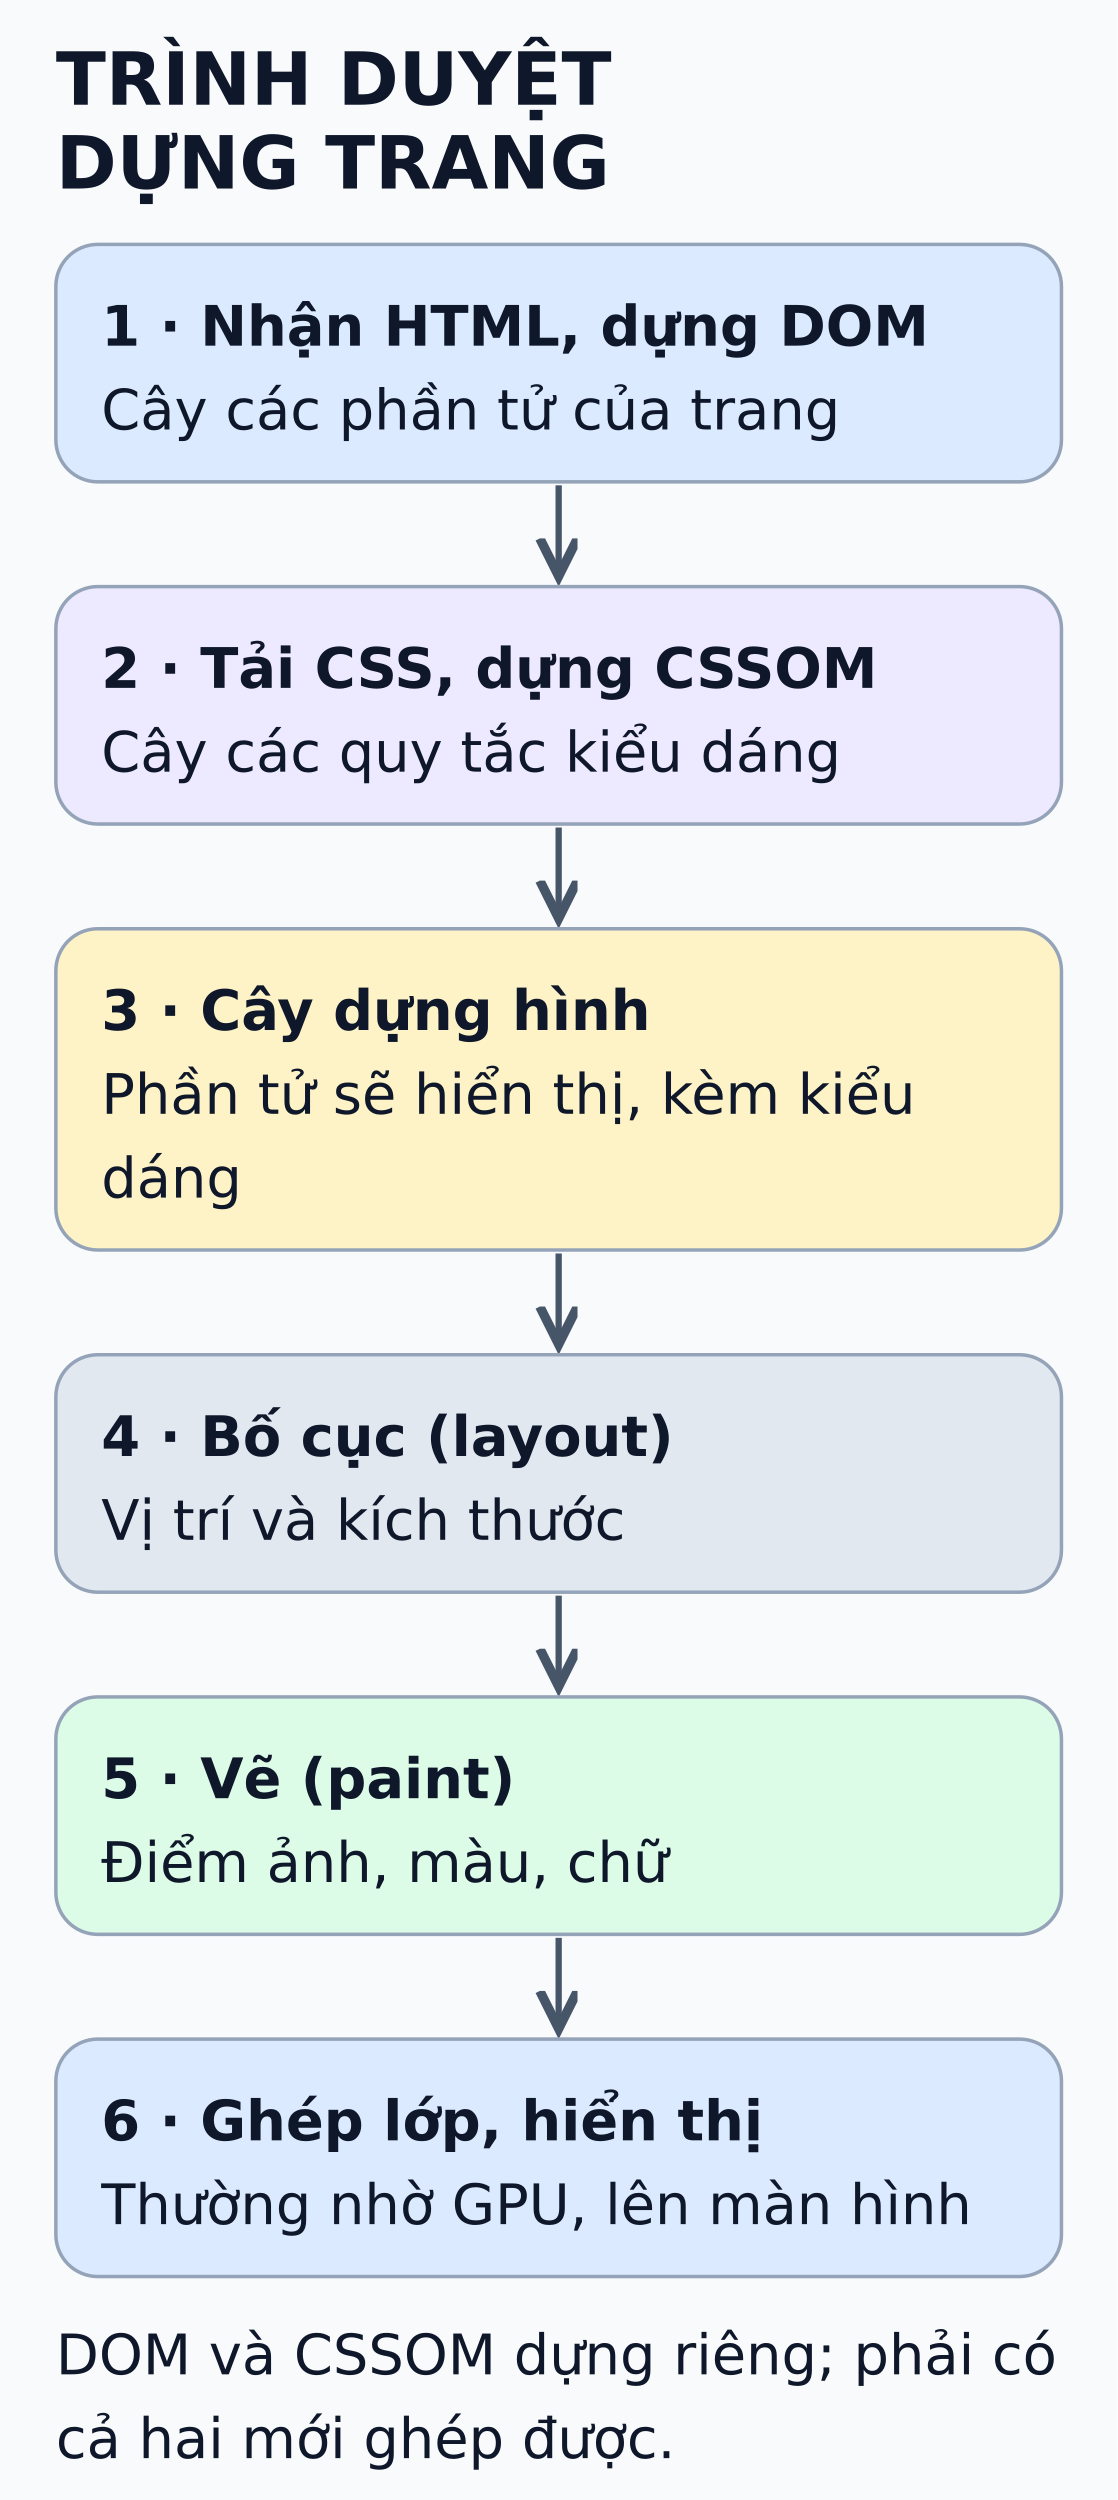
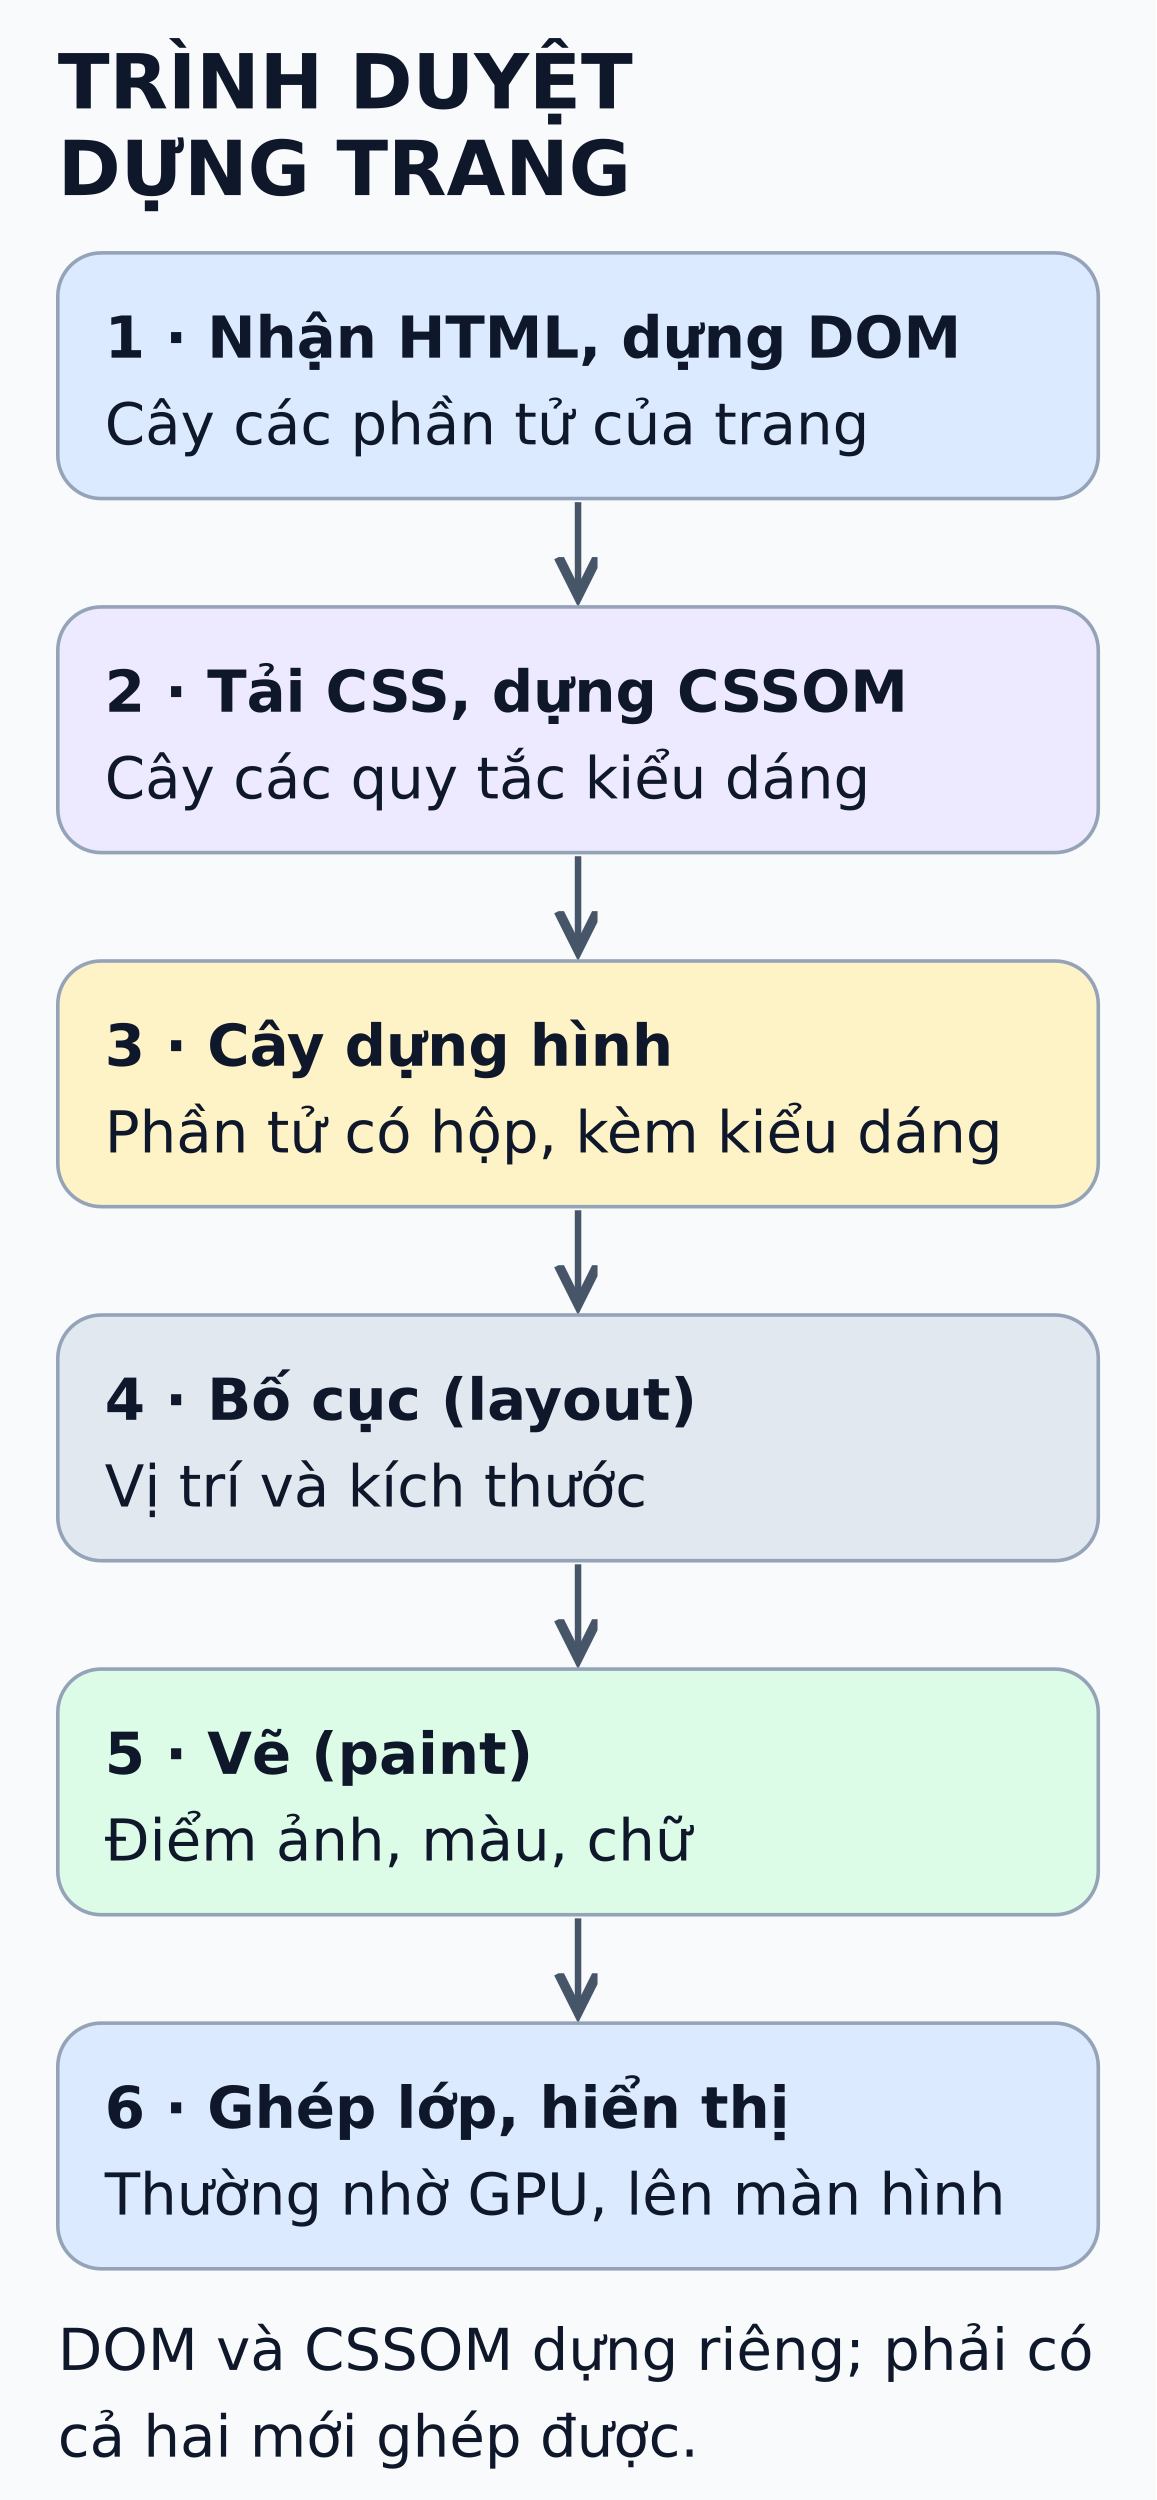
- <svg xmlns="http://www.w3.org/2000/svg" viewBox="0 0 320 716" width="320" height="716" role="img" aria-labelledby="title desc">
+ <svg xmlns="http://www.w3.org/2000/svg" viewBox="0 0 320 692" width="320" height="692" role="img" aria-labelledby="title desc">
  <defs>
    <marker id="arrow" markerWidth="8" markerHeight="8" refX="6" refY="3" orient="auto">
      <path d="M0,0 L6,3 L0,6" fill="none" stroke="#475569" stroke-width="1.5" />
    </marker>
  </defs>
-   <rect width="320" height="716" fill="#f8fafc" />
+   <rect width="320" height="692" fill="#f8fafc" />
  <g font-family="DejaVu Sans, Arial, sans-serif" fill="#0f172a">
    <text x="16" y="30" font-size="21" font-weight="bold">TRÌNH DUYỆT</text>
    <text x="16" y="54" font-size="21" font-weight="bold">DỰNG TRANG</text>
    <rect x="16" y="70" width="288" height="68" rx="12" fill="#dbeafe" stroke="#94a3b8" />
    <text x="29" y="99" font-size="16" font-weight="bold">1 · Nhận HTML, dựng DOM</text>
    <text x="29" y="123" font-size="16" font-weight="normal">Cây các phần tử của trang</text>
    <line x1="160" y1="139" x2="160" y2="165" stroke="#475569" stroke-width="1.8" marker-end="url(#arrow)" />
    <rect x="16" y="168" width="288" height="68" rx="12" fill="#ede9fe" stroke="#94a3b8" />
    <text x="29" y="197" font-size="16" font-weight="bold">2 · Tải CSS, dựng CSSOM</text>
    <text x="29" y="221" font-size="16" font-weight="normal">Cây các quy tắc kiểu dáng</text>
    <line x1="160" y1="237" x2="160" y2="263" stroke="#475569" stroke-width="1.8" marker-end="url(#arrow)" />
-     <rect x="16" y="266" width="288" height="92" rx="12" fill="#fef3c7" stroke="#94a3b8" />
+     <rect x="16" y="266" width="288" height="68" rx="12" fill="#fef3c7" stroke="#94a3b8" />
    <text x="29" y="295" font-size="16" font-weight="bold">3 · Cây dựng hình</text>
-     <text x="29" y="319" font-size="16" font-weight="normal">Phần tử sẽ hiển thị, kèm kiểu</text>
-     <text x="29" y="343" font-size="16" font-weight="normal">dáng</text>
-     <line x1="160" y1="359" x2="160" y2="385" stroke="#475569" stroke-width="1.8" marker-end="url(#arrow)" />
-     <rect x="16" y="388" width="288" height="68" rx="12" fill="#e2e8f0" stroke="#94a3b8" />
-     <text x="29" y="417" font-size="16" font-weight="bold">4 · Bố cục (layout)</text>
-     <text x="29" y="441" font-size="16" font-weight="normal">Vị trí và kích thước</text>
-     <line x1="160" y1="457" x2="160" y2="483" stroke="#475569" stroke-width="1.8" marker-end="url(#arrow)" />
-     <rect x="16" y="486" width="288" height="68" rx="12" fill="#dcfce7" stroke="#94a3b8" />
-     <text x="29" y="515" font-size="16" font-weight="bold">5 · Vẽ (paint)</text>
-     <text x="29" y="539" font-size="16" font-weight="normal">Điểm ảnh, màu, chữ</text>
-     <line x1="160" y1="555" x2="160" y2="581" stroke="#475569" stroke-width="1.8" marker-end="url(#arrow)" />
-     <rect x="16" y="584" width="288" height="68" rx="12" fill="#dbeafe" stroke="#94a3b8" />
-     <text x="29" y="613" font-size="16" font-weight="bold">6 · Ghép lớp, hiển thị</text>
-     <text x="29" y="637" font-size="16" font-weight="normal">Thường nhờ GPU, lên màn hình</text>
-     <text x="16" y="680" font-size="16" font-weight="normal">DOM và CSSOM dựng riêng; phải có</text>
-     <text x="16" y="704" font-size="16" font-weight="normal">cả hai mới ghép được.</text>
+     <text x="29" y="319" font-size="16" font-weight="normal">Phần tử có hộp, kèm kiểu dáng</text>
+     <line x1="160" y1="335" x2="160" y2="361" stroke="#475569" stroke-width="1.8" marker-end="url(#arrow)" />
+     <rect x="16" y="364" width="288" height="68" rx="12" fill="#e2e8f0" stroke="#94a3b8" />
+     <text x="29" y="393" font-size="16" font-weight="bold">4 · Bố cục (layout)</text>
+     <text x="29" y="417" font-size="16" font-weight="normal">Vị trí và kích thước</text>
+     <line x1="160" y1="433" x2="160" y2="459" stroke="#475569" stroke-width="1.8" marker-end="url(#arrow)" />
+     <rect x="16" y="462" width="288" height="68" rx="12" fill="#dcfce7" stroke="#94a3b8" />
+     <text x="29" y="491" font-size="16" font-weight="bold">5 · Vẽ (paint)</text>
+     <text x="29" y="515" font-size="16" font-weight="normal">Điểm ảnh, màu, chữ</text>
+     <line x1="160" y1="531" x2="160" y2="557" stroke="#475569" stroke-width="1.8" marker-end="url(#arrow)" />
+     <rect x="16" y="560" width="288" height="68" rx="12" fill="#dbeafe" stroke="#94a3b8" />
+     <text x="29" y="589" font-size="16" font-weight="bold">6 · Ghép lớp, hiển thị</text>
+     <text x="29" y="613" font-size="16" font-weight="normal">Thường nhờ GPU, lên màn hình</text>
+     <text x="16" y="656" font-size="16" font-weight="normal">DOM và CSSOM dựng riêng; phải có</text>
+     <text x="16" y="680" font-size="16" font-weight="normal">cả hai mới ghép được.</text>
  </g>
</svg>
